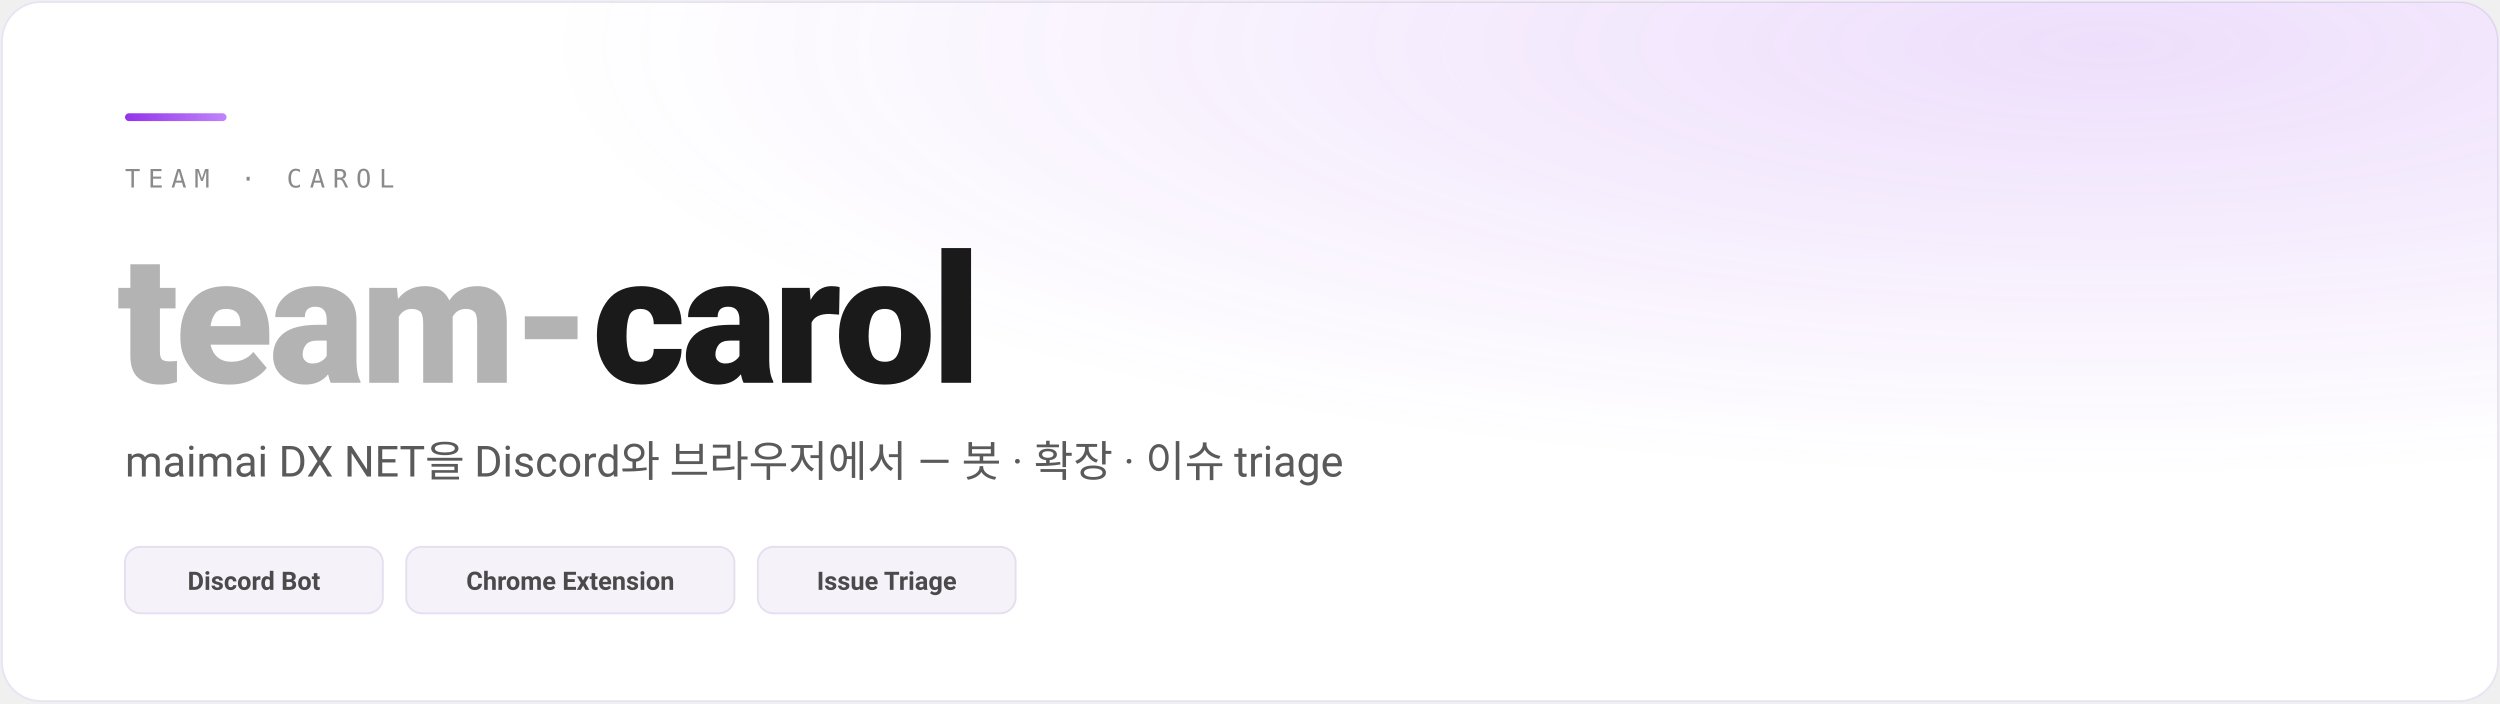
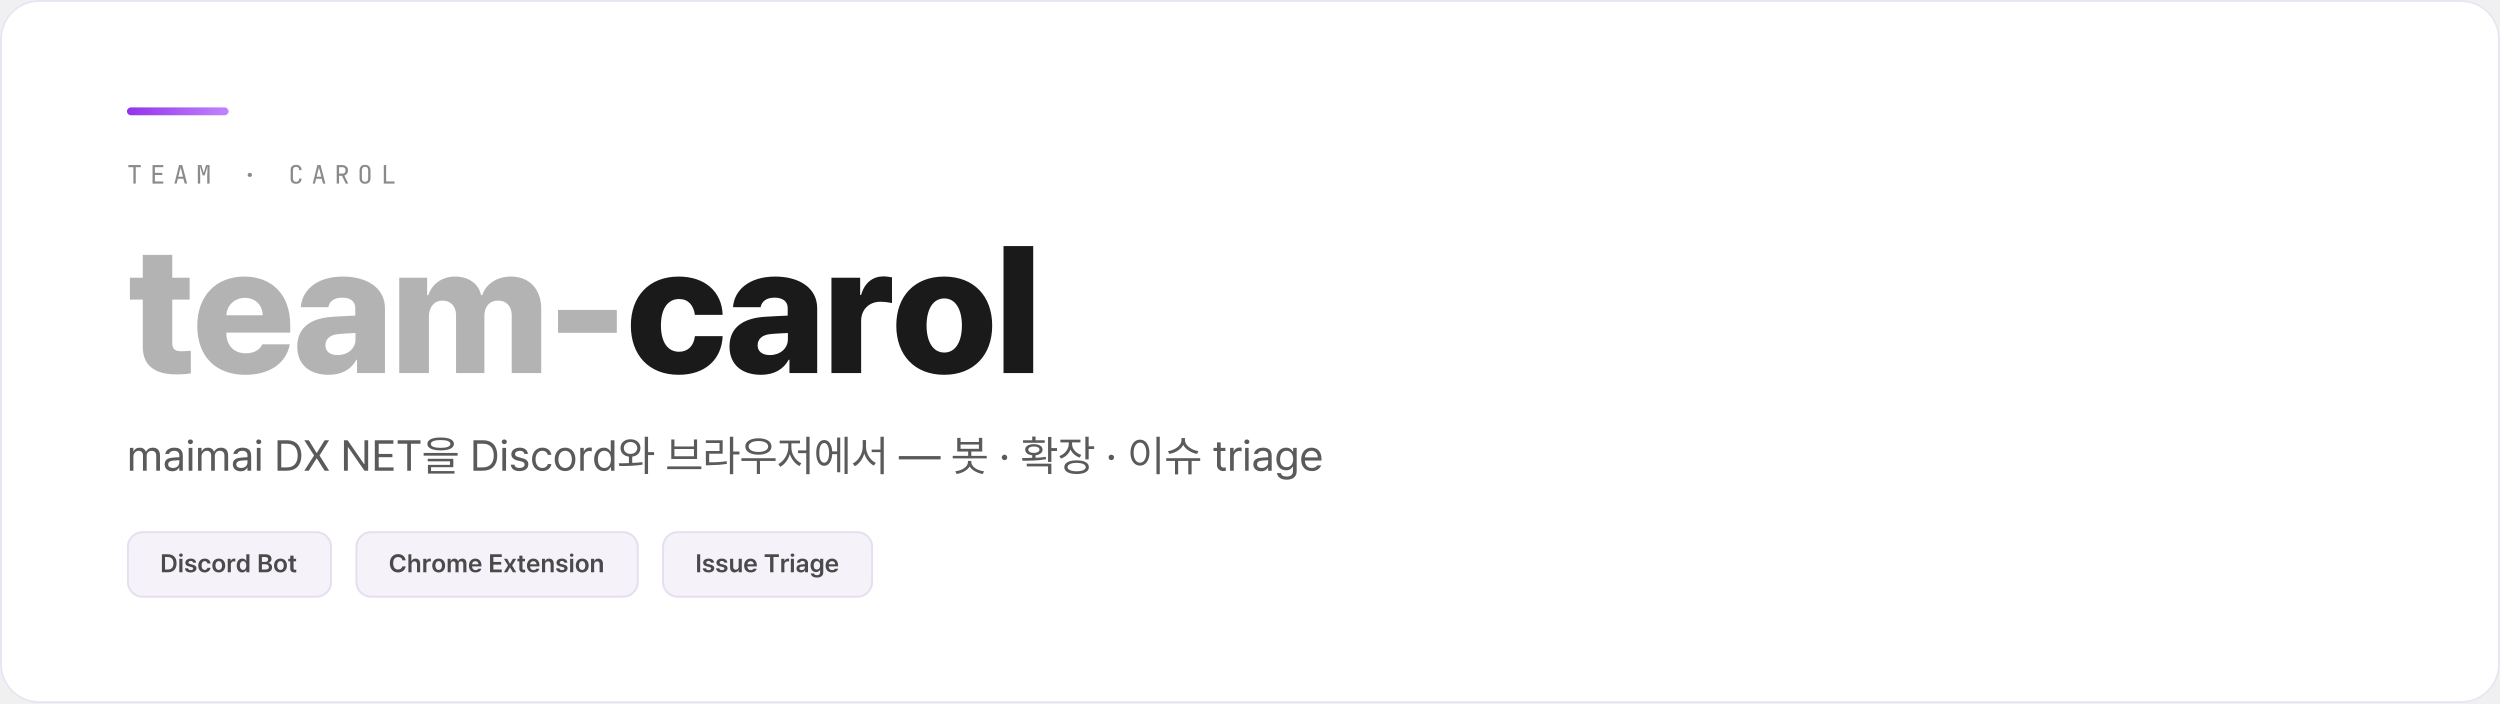
- <svg xmlns="http://www.w3.org/2000/svg" width="1280" height="360" viewBox="0 0 1280 360" fill="none" font-family="-apple-system,BlinkMacSystemFont,'Segoe UI',Roboto,Helvetica,Arial,sans-serif">
+ <svg xmlns="http://www.w3.org/2000/svg" width="1280" height="360" viewBox="0 0 1280 360">
  <defs>
-     <radialGradient id="glow" cx="84%" cy="6%" r="62%">
-       <stop offset="0" stop-color="#9333ea" stop-opacity="0.16" />
-       <stop offset="1" stop-color="#9333ea" stop-opacity="0" />
-     </radialGradient>
-     <linearGradient id="accent" x1="0" y1="0" x2="1" y2="0">
-       <stop offset="0" stop-color="#9333ea" />
-       <stop offset="1" stop-color="#c084fc" />
-     </linearGradient>
+     <clipPath id="satori_bc-id">
+       <path x="0" y="0" width="1280" height="360" d="M20,0 h1240 a20,20 0 0 1 20,20 v320 a20,20 0 0 1 -20,20 h-1240 a20,20 0 0 1 -20,-20 v-320 a20,20 0 0 1 20,-20" />
+     </clipPath>
  </defs>
-   <rect x="1" y="1" width="1278" height="358" rx="20" fill="#ffffff" stroke="#e9e4f2" />
-   <rect x="1" y="1" width="1278" height="358" rx="20" fill="url(#glow)" />
-   <rect x="64" y="58" width="52" height="4" rx="2" fill="url(#accent)" />
-   <text x="64" y="96" font-family="'JetBrains Mono',ui-monospace,'SF Mono',Menlo,Consolas,monospace" font-size="13" letter-spacing="4" fill="#8a8a8a">TEAM · CAROL</text>
-   <text x="60" y="196" font-size="92" font-weight="800" letter-spacing="-2" fill="#1a1a1a">
-     <tspan fill="#b3b3b3">team-</tspan>carol</text>
-   <text x="64" y="244" font-size="22" fill="#5a5a5a">maimai DX NET을 Discord와 브라우저에서 — 봇 · 확장 · 이슈 triage</text>
-   <g font-size="13" font-weight="600">
-     <rect x="64" y="280" width="132" height="34" rx="8" fill="#f5f2fa" stroke="#e5dff0" />
-     <text x="130" y="302" text-anchor="middle" fill="#4a4a4a">Discord Bot</text>
-     <rect x="208" y="280" width="168" height="34" rx="8" fill="#f5f2fa" stroke="#e5dff0" />
-     <text x="292" y="302" text-anchor="middle" fill="#4a4a4a">Chrome Extension</text>
-     <rect x="388" y="280" width="132" height="34" rx="8" fill="#f5f2fa" stroke="#e5dff0" />
-     <text x="454" y="302" text-anchor="middle" fill="#4a4a4a">Issue Triage</text>
+   <clipPath id="satori_cp-id">
+     <path x="0" y="0" width="1280" height="360" d="M20,0 h1240 a20,20 0 0 1 20,20 v320 a20,20 0 0 1 -20,20 h-1240 a20,20 0 0 1 -20,-20 v-320 a20,20 0 0 1 20,-20" />
+   </clipPath>
+   <mask id="satori_om-id">
+     <rect x="1" y="1" width="1278" height="358" fill="#fff" />
+     <path width="1280" height="360" fill="none" stroke="#000" stroke-width="2" d="M5.858,5.858 A20,20 0 0 1 20,0 h1240 a20,20 0 0 1 20,20 v320 a20,20 0 0 1 -20,20 h-1240 a20,20 0 0 1 -20,-20 v-320 A20,20 0 0 1 5.858,5.858" />
+   </mask>
+   <path x="0" y="0" width="1280" height="360" fill="#ffffff" d="M20,0 h1240 a20,20 0 0 1 20,20 v320 a20,20 0 0 1 -20,20 h-1240 a20,20 0 0 1 -20,-20 v-320 a20,20 0 0 1 20,-20" />
+   <path width="1280" height="360" clip-path="url(#satori_bc-id)" fill="none" stroke="#e9e4f2" stroke-width="2" d="M5.858,5.858 A20,20 0 0 1 20,0 h1240 a20,20 0 0 1 20,20 v320 a20,20 0 0 1 -20,20 h-1240 a20,20 0 0 1 -20,-20 v-320 A20,20 0 0 1 5.858,5.858" />
+   <defs>
+     <pattern id="satori_pattern_id-0_0" x="0" y="0" width="1" height="1" patternUnits="objectBoundingBox">
+       <radialGradient id="satori_radial_id-0_0" spreadMethod="pad">
+         <stop offset="0" stop-color="rgba(147,51,234,0.14)" />
+         <stop offset="0.7" stop-color="rgba(147,51,234,0)" />
+         <stop offset="1" stop-color="rgba(147,51,234,0)" />
+       </radialGradient>
+       <mask id="satori_mask_id-0_0">
+         <rect x="0" y="0" width="900" height="900" fill="#fff" />
+       </mask>
+       <rect x="0" y="0" width="900" height="900" fill="rgba(147,51,234,0)" />
+       <circle cx="450" cy="450" width="900" height="900" r="636.396" fill="url(#satori_radial_id-0_0)" mask="url(#satori_mask_id-0_0)" />
+     </pattern>
+   </defs>
+   <mask id="satori_om-id-0">
+     <rect x="639" y="-419" width="900" height="900" fill="#fff" mask="url(#satori_om-id)" />
+   </mask>
+   <rect x="639" y="-419" width="900" height="900" fill="url(#satori_pattern_id-0_0)" clip-path="url(#satori_cp-id)" mask="url(#satori_om-id)" />
+   <defs>
+     <pattern id="satori_pattern_id-1_0" x="0" y="0" width="1" height="1" patternUnits="objectBoundingBox">
+       <linearGradient id="satori_biid-1_0" x1="0" y1="0" x2="1" y2="0" spreadMethod="pad">
+         <stop offset="0%" stop-color="#9333ea" />
+         <stop offset="100%" stop-color="#c084fc" />
+       </linearGradient>
+       <rect x="0" y="0" width="52" height="4" fill="url(#satori_biid-1_0)" />
+     </pattern>
+   </defs>
+   <mask id="satori_om-id-1">
+     <rect x="65" y="55" width="52" height="4" fill="#fff" mask="url(#satori_om-id)" />
+   </mask>
+   <path x="65" y="55" width="52" height="4" fill="url(#satori_pattern_id-1_0)" d="M67,55 h48 a2,2 0 0 1 2,2 v0 a2,2 0 0 1 -2,2 h-48 a2,2 0 0 1 -2,-2 v0 a2,2 0 0 1 2,-2" clip-path="url(#satori_cp-id)" mask="url(#satori_om-id)" />
+   <mask id="satori_om-id-2">
+     <rect x="65" y="81" width="1150" height="17" fill="#fff" mask="url(#satori_om-id)" />
+   </mask>
+   <g mask="url(#satori_om-id)" clip-path="url(#satori_cp-id)">
+     <path fill="#8a8a8a" d="M69.5 94L68.3 94L68.3 85.6L65.7 85.6L65.7 84.5L72.1 84.5L72.1 85.6L69.5 85.6L69.5 94ZM83.6 94L78.1 94L78.1 84.5L83.6 84.5L83.6 85.6L79.3 85.6L79.3 88.5L83.1 88.5L83.1 89.6L79.3 89.6L79.3 92.9L83.6 92.9L83.6 94ZM90.4 94L89.3 94L91.7 84.5L93.3 84.5L95.8 94L94.6 94L93.9 91.5L91.1 91.5L90.4 94ZM92.0 87.6L91.3 90.5L93.7 90.5L93.0 87.6Q92.8 86.7 92.6 86.2Q92.5 85.6 92.5 85.4L92.5 85.4Q92.5 85.6 92.4 86.2Q92.2 86.7 92.0 87.6L92.0 87.6ZM102.5 94L101.3 94L101.3 84.5L103.1 84.5L104.3 88.6L105.5 84.5L107.3 84.5L107.3 94L106.1 94L106.1 89.5Q106.1 88.9 106.2 88.1Q106.2 87.2 106.2 86.4Q106.2 85.5 106.3 84.9L106.3 84.9L104.8 89.8L103.8 89.8L102.3 85.0Q102.4 85.9 102.4 87.1Q102.5 88.2 102.5 89.5L102.5 89.5L102.5 94Z M127.9 90.6L127.9 90.6Q127.4 90.6 127.1 90.3Q126.8 90.0 126.8 89.6L126.8 89.6Q126.8 89.1 127.1 88.8Q127.4 88.5 127.9 88.5L127.9 88.5Q128.4 88.5 128.7 88.8Q129.0 89.1 129.0 89.6L129.0 89.6Q129.0 90.0 128.7 90.3Q128.4 90.6 127.9 90.6Z M151.6 94.1L151.6 94.1Q150.3 94.1 149.5 93.4Q148.8 92.7 148.8 91.4L148.8 91.4L148.8 87.1Q148.8 85.8 149.5 85.1Q150.3 84.4 151.6 84.4L151.6 84.4Q152.9 84.4 153.6 85.1Q154.4 85.8 154.4 87.1L154.4 87.1L153.2 87.1Q153.2 86.3 152.8 85.9Q152.4 85.4 151.6 85.4L151.6 85.4Q150.8 85.4 150.4 85.9Q150.0 86.3 150.0 87.1L150.0 87.1L150.0 91.4Q150.0 92.2 150.4 92.6Q150.8 93.1 151.6 93.1L151.6 93.1Q152.4 93.1 152.8 92.6Q153.2 92.2 153.2 91.4L153.2 91.4L154.4 91.4Q154.4 92.7 153.6 93.4Q152.9 94.1 151.6 94.1ZM161.2 94L160.1 94L162.5 84.5L164.1 84.5L166.6 94L165.4 94L164.7 91.5L161.9 91.5L161.2 94ZM162.8 87.6L162.1 90.5L164.5 90.5L163.8 87.6Q163.6 86.7 163.4 86.2Q163.3 85.6 163.3 85.4L163.3 85.4Q163.3 85.6 163.2 86.2Q163.0 86.7 162.8 87.6L162.8 87.6ZM173.6 94L172.4 94L172.4 84.5L175.3 84.5Q176.2 84.5 176.8 84.9Q177.5 85.2 177.8 85.8Q178.2 86.4 178.2 87.2L178.2 87.2Q178.2 88.2 177.7 88.9Q177.2 89.6 176.3 89.9L176.3 89.9L178.3 94L177.0 94L175.1 90.0L173.6 90.0L173.6 94ZM173.6 85.6L173.6 88.9L175.3 88.9Q176.1 88.9 176.5 88.5Q176.9 88.0 176.9 87.2L176.9 87.2Q176.9 86.5 176.5 86.0Q176.1 85.6 175.3 85.6L175.3 85.6L173.6 85.6ZM186.9 94.1L186.9 94.1Q185.6 94.1 184.9 93.4Q184.1 92.6 184.1 91.3L184.1 91.3L184.1 87.2Q184.1 85.9 184.9 85.1Q185.6 84.4 186.9 84.4L186.9 84.4Q188.2 84.4 188.9 85.1Q189.7 85.9 189.7 87.2L189.7 87.2L189.7 91.3Q189.7 92.6 188.9 93.4Q188.2 94.1 186.9 94.1ZM186.9 93.1L186.9 93.1Q187.7 93.1 188.1 92.6Q188.5 92.2 188.5 91.4L188.5 91.4L188.5 87.1Q188.5 86.3 188.1 85.9Q187.7 85.4 186.9 85.4L186.9 85.4Q186.1 85.4 185.7 85.9Q185.3 86.3 185.3 87.1L185.3 87.1L185.3 91.4Q185.3 92.2 185.7 92.6Q186.1 93.1 186.9 93.1ZM202.0 94L196.5 94L196.5 84.5L197.7 84.5L197.7 92.9L202.0 92.9L202.0 94Z " />
+   </g>
+   <mask id="satori_om-id-3">
+     <rect x="65" y="112" width="1150" height="92" fill="#fff" mask="url(#satori_om-id)" />
+   </mask>
+   <mask id="satori_om-id-3-0">
+     <rect x="65" y="112" width="255" height="92" fill="#fff" mask="url(#satori_om-id)" />
+   </mask>
+   <g mask="url(#satori_om-id)" clip-path="url(#satori_cp-id)">
+     <path fill="#b3b3b3" d="M97.1 142.2L88.2 142.2L88.2 130.5L73.1 130.5L73.1 142.2L66.5 142.2L66.5 153.4L73.1 153.4L73.1 177.4C73.0 187.3 79.5 191.7 90.2 191.7C93.8 191.7 96.3 191.4 97.7 191.2L97.7 179.6C96.0 179.7 93.6 179.9 92.3 179.8C89.7 179.7 88.2 178.8 88.2 175.7L88.2 153.4L97.1 153.4ZM125.6 191.9C138.3 191.9 146.6 185.8 148.4 176.3L134.3 176.3C133.1 179.1 130.0 180.9 125.9 180.9C119.8 180.9 115.9 176.9 115.9 170.6L115.9 170.3L148.6 170.3L148.6 166.5C148.6 150.3 138.7 141.6 125.1 141.6C110.4 141.6 101.0 151.7 101.0 166.8C101.0 182.4 110.3 191.9 125.6 191.9ZM115.9 161.4C116.1 156.4 120.1 152.5 125.4 152.5C130.7 152.5 134.4 156.2 134.5 161.4ZM152.2 177.4C152.2 187.1 158.9 191.9 168.3 191.9C175.1 191.9 179.8 189.1 182.5 184.2L182.8 184.2L182.8 191L197.1 191L197.1 157.8C197.1 147.3 187.7 141.6 175.6 141.6C162.0 141.6 154.6 148.7 154.0 157.3L168.1 157.3C168.7 154.1 171.2 152.4 175.3 152.4C179.4 152.4 181.9 154.3 181.9 157.7L181.9 161.6C179.9 161.7 173.8 161.9 170.3 162.2C160.5 162.8 152.2 166.7 152.2 177.4ZM166.6 176.8C166.6 173.6 169.0 171.5 172.8 171.1C175.0 170.8 180.2 170.6 182.0 170.5L182.0 173.7C182.1 178.5 178.0 181.8 172.9 181.8C169.2 181.8 166.6 180.1 166.6 176.8ZM204.4 191L219.6 191L219.6 162.1C219.6 157.1 222.4 153.9 226.6 153.9C230.7 153.9 233.5 156.8 233.5 161.4L233.5 191L248.0 191L248.0 161.7C248.0 157.0 250.6 153.9 255.0 153.9C259.1 153.9 262.0 156.6 262.0 161.5L262.0 191L277.1 191L277.1 158.1C277.1 147.8 270.8 141.6 261.6 141.6C254.4 141.6 248.8 145.4 246.9 151.1L246.3 151.1C245.1 145.3 239.9 141.6 233.1 141.6C226.4 141.6 221.3 145.2 219.3 151.1L218.7 151.1L218.7 142.2L204.4 142.2ZM315.8 158.7L285.7 158.7L285.7 170.4L315.8 170.4Z " />
+   </g>
+   <mask id="satori_om-id-3-1">
+     <rect x="320" y="112" width="212" height="92" fill="#fff" mask="url(#satori_om-id)" />
+   </mask>
+   <g mask="url(#satori_om-id)" clip-path="url(#satori_cp-id)">
+     <path fill="#1a1a1a" d="M347.5 191.9C361.1 191.9 369.5 184.0 370.0 172.1L355.8 172.1C355.2 177.3 352.0 180.1 347.7 180.1C342.0 180.1 338.4 175.4 338.4 166.6C338.4 157.8 342.1 153.1 347.7 153.1C352.3 153.1 355.1 156.2 355.8 161.2L370.0 161.2C369.6 149.3 360.9 141.6 347.5 141.6C332.2 141.6 323.0 151.8 323.0 166.7C323.0 181.7 332.1 191.9 347.5 191.9ZM373.5 177.4C373.5 187.1 380.3 191.9 389.6 191.9C396.4 191.9 401.1 189.1 403.8 184.2L404.2 184.2L404.2 191L418.4 191L418.4 157.8C418.4 147.3 409.0 141.6 397.0 141.6C383.3 141.6 375.9 148.7 375.3 157.3L389.4 157.3C390.1 154.1 392.6 152.4 396.6 152.4C400.7 152.4 403.3 154.3 403.3 157.7L403.3 161.6C401.2 161.7 395.1 161.9 391.6 162.2C381.9 162.8 373.5 166.7 373.5 177.4ZM387.9 176.8C387.9 173.6 390.3 171.5 394.1 171.1C396.3 170.8 401.5 170.6 403.4 170.5L403.4 173.7C403.4 178.5 399.3 181.8 394.2 181.8C390.5 181.8 387.9 180.1 387.9 176.8ZM425.7 191L440.9 191L440.9 164.3C440.9 158.5 445.0 154.5 450.7 154.5C452.6 154.5 455.3 154.8 456.7 155.2L456.7 142.0C455.4 141.8 453.8 141.5 452.4 141.5C447.0 141.5 442.7 144.6 440.9 151.0L440.4 151.0L440.4 142.2L425.7 142.2ZM483.4 191.9C498.7 191.9 508.0 181.7 508.0 166.7C508.0 151.7 498.7 141.6 483.4 141.6C468.2 141.6 458.9 151.7 458.9 166.7C458.9 181.7 468.2 191.9 483.4 191.9ZM483.5 180.5C477.6 180.5 474.4 174.8 474.4 166.7C474.4 158.5 477.6 152.8 483.5 152.8C489.3 152.8 492.5 158.5 492.5 166.7C492.5 174.8 489.3 180.5 483.5 180.5ZM529.0 126.0L513.8 126.0L513.8 191L529.0 191Z " />
+   </g>
+   <mask id="satori_om-id-4">
+     <rect x="65" y="220" width="1150" height="26" fill="#fff" mask="url(#satori_om-id)" />
+   </mask>
+   <g mask="url(#satori_om-id)" clip-path="url(#satori_cp-id)">
+     <path fill="#5a5a5a" d="M66.5 241L68.3 241L68.3 233.7C68.3 232.0 69.6 230.8 71.0 230.8C72.3 230.8 73.2 231.7 73.2 233.0L73.2 241L75.1 241L75.1 233.4C75.1 231.9 76.0 230.8 77.7 230.8C78.9 230.8 80.0 231.5 80.0 233.2L80.0 241L81.9 241L81.9 233.2C81.9 230.5 80.4 229.2 78.3 229.2C76.6 229.2 75.4 230.0 74.8 231.2L74.7 231.2C74.1 229.9 73.1 229.2 71.6 229.2C70.0 229.2 68.9 229.9 68.4 231.2L68.3 231.2L68.3 229.3L66.5 229.3ZM84.3 237.7C84.3 240.0 86.0 241.3 88.2 241.3C90.3 241.3 91.3 240.2 91.7 239.4L91.8 239.4L91.8 241L93.6 241L93.6 233.3C93.6 229.6 90.8 229.2 89.3 229.2C86.7 229.2 84.9 230.5 84.6 232.4L86.5 232.4C86.8 231.5 87.7 230.8 89.2 230.8C90.9 230.8 91.8 231.7 91.8 233.1L91.8 234.1C91.3 234.1 89.4 234.2 88.7 234.3C86.6 234.4 84.3 235.0 84.3 237.7ZM86.1 237.8C86.1 236.5 87.2 235.9 88.9 235.8L91.8 235.6L91.8 236.8C91.8 238.2 90.7 239.6 88.6 239.6C87.2 239.6 86.1 239.0 86.1 237.8ZM96.6 241L98.5 241L98.5 229.3L96.6 229.3ZM97.5 227.4C98.2 227.4 98.8 226.9 98.8 226.2C98.8 225.5 98.2 225.0 97.5 225.0C96.8 225.0 96.2 225.5 96.2 226.2C96.2 226.9 96.8 227.4 97.5 227.4ZM101.4 241L103.2 241L103.2 233.7C103.2 232.0 104.5 230.8 105.9 230.8C107.2 230.8 108.1 231.7 108.1 233.0L108.1 241L110.0 241L110.0 233.4C110.0 231.9 110.9 230.8 112.6 230.8C113.8 230.8 114.9 231.5 114.9 233.2L114.9 241L116.8 241L116.8 233.2C116.8 230.5 115.3 229.2 113.2 229.2C111.5 229.2 110.3 230.0 109.7 231.2L109.6 231.2C109.0 229.9 108.0 229.2 106.5 229.2C104.9 229.2 103.8 229.9 103.3 231.2L103.2 231.2L103.2 229.3L101.4 229.3ZM119.2 237.7C119.2 240.0 120.9 241.3 123.2 241.3C125.2 241.3 126.3 240.2 126.6 239.4L126.7 239.4L126.7 241L128.6 241L128.6 233.3C128.6 229.6 125.7 229.2 124.2 229.2C121.6 229.2 119.8 230.5 119.5 232.4L121.5 232.4C121.7 231.5 122.6 230.8 124.1 230.8C125.8 230.8 126.7 231.7 126.7 233.1L126.7 234.1C126.2 234.1 124.3 234.2 123.6 234.3C121.5 234.4 119.2 235.0 119.2 237.7ZM121.0 237.8C121.0 236.5 122.1 235.9 123.8 235.8L126.7 235.6L126.7 236.8C126.7 238.2 125.6 239.6 123.5 239.6C122.1 239.6 121.0 239.0 121.0 237.8ZM131.5 241L133.4 241L133.4 229.3L131.5 229.3ZM132.4 227.4C133.1 227.4 133.8 226.9 133.8 226.2C133.8 225.5 133.1 225.0 132.4 225.0C131.7 225.0 131.2 225.5 131.2 226.2C131.2 226.9 131.7 227.4 132.4 227.4Z M146.9 241C151.6 241 154.3 238.1 154.3 233.2C154.3 228.4 151.6 225.4 147.1 225.4L142.1 225.4L142.1 241ZM144.0 239.3L144.0 227.2L147.0 227.2C150.6 227.2 152.4 229.4 152.4 233.2C152.4 237.0 150.6 239.3 146.8 239.3ZM158.1 225.4L155.8 225.4L160.8 233.2L155.8 241L158.1 241L162.1 234.7L162.2 234.7L166.2 241L168.5 241L163.6 233.2L168.5 225.4L166.2 225.4L162.2 231.9L162.1 231.9Z M188.5 225.4L186.6 225.4L186.6 237.6L186.4 237.6L178.0 225.4L176.1 225.4L176.1 241L178.1 241L178.1 228.9L178.2 228.9L186.6 241L188.5 241ZM191.9 241L201.5 241L201.5 239.3L193.9 239.3L193.9 234.1L200.9 234.1L200.9 232.4L193.9 232.4L193.9 227.2L201.4 227.2L201.4 225.4L191.9 225.4ZM203.6 227.2L208.5 227.2L208.5 241L210.4 241L210.4 227.2L215.3 227.2L215.3 225.4L203.6 225.4ZM225.6 224.0C221.4 224.0 218.8 225.1 218.8 227.3C218.8 229.4 221.4 230.6 225.6 230.6C229.9 230.6 232.4 229.4 232.4 227.3C232.4 225.1 229.9 224.0 225.6 224.0ZM225.6 225.3C228.8 225.3 230.6 226.0 230.6 227.3C230.6 228.6 228.8 229.3 225.6 229.3C222.4 229.3 220.6 228.6 220.6 227.3C220.6 226.0 222.4 225.3 225.6 225.3ZM234.3 231.9L216.9 231.9L216.9 233.3L234.3 233.3ZM232.1 234.9L219.0 234.9L219.0 236.2L230.4 236.2L230.4 238.0L219.1 238.0L219.1 242.5L232.7 242.5L232.7 241.2L220.7 241.2L220.7 239.2L232.1 239.2Z M247.2 241C252.0 241 254.6 238.1 254.6 233.2C254.6 228.4 252.0 225.4 247.4 225.4L242.4 225.4L242.4 241ZM244.3 239.3L244.3 227.2L247.3 227.2C250.9 227.2 252.8 229.4 252.8 233.2C252.8 237.0 250.9 239.3 247.1 239.3ZM257.2 241L259.1 241L259.1 229.3L257.2 229.3ZM258.2 227.4C258.9 227.4 259.5 226.9 259.5 226.2C259.5 225.5 258.9 225.0 258.2 225.0C257.5 225.0 256.9 225.5 256.9 226.2C256.9 226.9 257.5 227.4 258.2 227.4ZM268.5 232.4L270.3 232.4C270.1 230.5 268.6 229.2 266.2 229.2C263.6 229.2 261.8 230.6 261.8 232.6C261.8 234.2 262.9 235.3 265.0 235.8L266.7 236.2C268.0 236.5 268.6 237.0 268.6 237.8C268.6 238.9 267.6 239.6 265.9 239.6C264.5 239.6 263.6 239.1 263.4 237.9L261.5 237.9C261.8 240.1 263.3 241.2 266.0 241.2C268.9 241.2 270.5 239.8 270.5 237.7C270.5 236.1 269.5 235.1 267.4 234.6L265.7 234.1C264.3 233.8 263.7 233.3 263.7 232.5C263.7 231.5 264.7 230.8 266.2 230.8C267.5 230.8 268.3 231.4 268.5 232.4ZM277.7 241.2C280.3 241.2 282.0 239.6 282.3 237.6L280.5 237.6C280.1 238.9 279.1 239.6 277.7 239.6C275.6 239.6 274.2 237.9 274.2 235.2C274.2 232.5 275.6 230.8 277.7 230.8C279.3 230.8 280.2 231.8 280.5 232.9L282.3 232.9C282.0 230.6 280.2 229.2 277.7 229.2C274.5 229.2 272.4 231.7 272.4 235.2C272.4 238.7 274.4 241.2 277.7 241.2ZM289.4 241.2C292.5 241.2 294.6 238.9 294.6 235.2C294.6 231.6 292.5 229.2 289.4 229.2C286.2 229.2 284.0 231.6 284.0 235.2C284.0 238.9 286.2 241.2 289.4 241.2ZM289.4 239.6C287.0 239.6 285.9 237.5 285.9 235.2C285.9 232.9 287.0 230.8 289.4 230.8C291.7 230.8 292.8 232.9 292.8 235.2C292.8 237.5 291.7 239.6 289.4 239.6ZM297.1 241L298.9 241L298.9 233.7C298.9 232.1 300.2 230.9 301.8 230.9C302.3 230.9 302.8 231.0 303.0 231.1L303.0 229.2C302.7 229.2 302.3 229.1 302.0 229.1C300.6 229.1 299.4 229.9 299.0 231.1L298.9 231.1L298.9 229.3L297.1 229.3ZM309.2 241.2C311.4 241.2 312.2 239.9 312.6 239.2L312.8 239.2L312.8 241L314.6 241L314.6 225.4L312.7 225.4L312.7 231.2L312.6 231.2C312.2 230.6 311.4 229.2 309.2 229.2C306.3 229.2 304.2 231.5 304.2 235.2C304.2 238.9 306.3 241.2 309.2 241.2ZM309.4 239.6C307.2 239.6 306.1 237.6 306.1 235.2C306.1 232.7 307.2 230.8 309.4 230.8C311.6 230.8 312.8 232.6 312.8 235.2C312.8 237.8 311.6 239.6 309.4 239.6ZM322.8 224.9C319.8 224.9 317.7 226.7 317.7 229.4C317.7 231.8 319.4 233.5 322.0 233.8L322.0 237.1C320.1 237.2 318.4 237.2 316.8 237.2L317.1 238.6C320.4 238.6 325.0 238.6 329.0 237.9L328.9 236.6C327.2 236.8 325.5 237.0 323.7 237.0L323.7 233.8C326.2 233.5 327.9 231.8 327.9 229.4C327.9 226.7 325.8 224.9 322.8 224.9ZM322.8 226.3C324.8 226.3 326.2 227.6 326.3 229.4C326.2 231.2 324.8 232.4 322.8 232.4C320.8 232.4 319.4 231.2 319.4 229.4C319.4 227.6 320.8 226.3 322.8 226.3ZM331.8 223.6L330.1 223.6L330.1 242.7L331.8 242.7L331.8 233.0L334.9 233.0L334.9 231.5L331.8 231.5Z M359.1 238.8L341.6 238.8L341.6 240.2L359.1 240.2ZM345.3 225.0L343.7 225.0L343.7 235.0L356.9 235.0L356.9 225.0L355.3 225.0L355.3 228.6L345.3 228.6ZM345.3 233.6L345.3 229.9L355.3 229.9L355.3 233.6ZM375.4 223.6L373.7 223.6L373.7 242.8L375.4 242.8L375.4 232.7L378.6 232.7L378.6 231.2L375.4 231.2ZM370.0 225.4L361.4 225.4L361.4 226.8L368.4 226.8L368.4 230.9L361.4 230.9L361.4 238.2L362.9 238.2C366.6 238.1 369.2 238.0 372.2 237.5L372.0 236.1C369.1 236.6 366.6 236.7 363.1 236.7L363.1 232.3L370.0 232.3ZM397.1 234.6L379.6 234.6L379.6 236.0L387.5 236.0L387.5 242.7L389.1 242.7L389.1 236.0L397.1 236.0ZM388.3 224.4C384.3 224.4 381.6 226.0 381.6 228.6C381.6 231.2 384.3 232.8 388.3 232.8C392.3 232.8 395.0 231.2 395.0 228.6C395.0 226.0 392.3 224.4 388.3 224.4ZM388.3 225.8C391.3 225.8 393.3 226.9 393.3 228.6C393.3 230.3 391.3 231.4 388.3 231.4C385.3 231.4 383.3 230.3 383.3 228.6C383.3 226.9 385.3 225.8 388.3 225.8ZM414.5 223.6L412.8 223.6L412.8 230.6L408.6 230.6L408.6 232.0L412.8 232.0L412.8 242.8L414.5 242.8ZM405.2 229.3L405.2 227.0L409.6 227.0L409.6 225.6L399.2 225.6L399.2 227.0L403.6 227.0L403.6 229.3C403.5 232.7 401.2 236.3 398.5 237.6L399.5 239.0C401.7 237.8 403.6 235.4 404.4 232.5C405.3 235.2 407.1 237.5 409.3 238.6L410.3 237.2C407.5 236.0 405.2 232.5 405.2 229.3ZM434.0 223.6L432.4 223.6L432.4 242.7L434.0 242.7ZM430.2 224.0L428.6 224.0L428.6 231.1L426.1 231.1C425.9 227.5 424.3 225.3 422.0 225.3C419.5 225.3 417.9 227.8 417.9 231.9C417.9 236.0 419.5 238.5 422.0 238.5C424.3 238.5 425.9 236.2 426.1 232.5L428.6 232.5L428.6 241.8L430.2 241.8ZM422.0 226.8C423.5 226.8 424.5 228.8 424.5 231.9C424.5 235.0 423.5 236.9 422.0 236.9C420.4 236.9 419.4 235.0 419.5 231.9C419.4 228.8 420.4 226.8 422.0 226.8ZM443.4 228.8L443.4 225.3L441.7 225.3L441.7 228.8C441.7 232.3 439.4 236.0 436.6 237.3L437.7 238.7C439.9 237.5 441.7 235.1 442.5 232.2C443.4 235.0 445.2 237.2 447.4 238.4L448.4 237.0C445.6 235.7 443.4 232.2 443.4 228.8ZM452.5 223.6L450.8 223.6L450.8 230.2L446.3 230.2L446.3 231.5L450.8 231.5L450.8 242.8L452.5 242.8Z M481.6 233.5L460.2 233.5L460.2 235.2L481.6 235.2Z M491.8 224.2L490.1 224.2L490.1 231.2L495.7 231.2L495.7 233.4L487.8 233.4L487.8 234.7L505.2 234.7L505.2 233.4L497.3 233.4L497.3 231.2L502.9 231.2L502.9 224.2L501.2 224.2L501.2 226.3L491.8 226.3ZM491.8 229.8L491.8 227.6L501.2 227.6L501.2 229.8ZM497.3 236.5L497.3 236.0L495.6 236.0L495.6 236.5C495.6 239.0 492.6 240.9 489.1 241.3L489.8 242.7C492.7 242.2 495.3 240.8 496.5 238.8C497.6 240.8 500.3 242.2 503.2 242.7L503.8 241.3C500.4 240.9 497.3 239.0 497.3 236.5Z M514.3 235.6C515.1 235.6 515.7 235.0 515.7 234.2C515.7 233.4 515.1 232.8 514.3 232.8C513.6 232.8 512.9 233.4 512.9 234.2C512.9 235.0 513.6 235.6 514.3 235.6Z M538.3 223.7L536.6 223.7L536.6 236.5L538.3 236.5L538.3 230.9L541.2 230.9L541.2 229.4L538.3 229.4ZM523.3 234.5L523.5 235.9C526.9 235.9 531.4 235.9 535.6 235.1L535.4 233.9C533.8 234.2 532.0 234.3 530.2 234.4L530.2 233.1C532.4 232.8 533.8 231.8 533.8 230.2C533.8 228.5 532.0 227.4 529.3 227.4C526.6 227.4 524.9 228.5 524.9 230.2C524.9 231.8 526.3 232.9 528.5 233.1L528.5 234.4C526.6 234.5 524.9 234.5 523.3 234.5ZM538.3 237.4L525.7 237.4L525.7 238.8L536.6 238.8L536.6 242.7L538.3 242.7ZM534.9 225.4L530.2 225.4L530.2 223.5L528.5 223.5L528.5 225.4L523.8 225.4L523.8 226.7L534.9 226.7ZM529.3 228.6C531.1 228.6 532.2 229.2 532.2 230.2C532.2 231.2 531.1 231.9 529.3 231.9C527.6 231.9 526.5 231.2 526.5 230.2C526.5 229.2 527.6 228.6 529.3 228.6ZM548.9 227.3L548.9 226.5L553.2 226.5L553.2 225.1L542.9 225.1L542.9 226.5L547.2 226.5L547.2 227.3C547.2 230.0 545.2 232.5 542.4 233.5L543.2 234.8C545.5 234.0 547.3 232.3 548.1 230.1C548.9 232.0 550.6 233.5 552.8 234.3L553.6 232.9C550.8 232.0 548.9 229.8 548.9 227.3ZM557.4 223.6L555.7 223.6L555.7 235.2L557.4 235.2L557.4 229.9L560.2 229.9L560.2 228.5L557.4 228.5ZM551.2 235.7C547.3 235.7 544.9 237.0 544.9 239.2C544.9 241.4 547.3 242.7 551.2 242.7C555.2 242.7 557.5 241.4 557.5 239.2C557.5 237.0 555.2 235.7 551.2 235.7ZM551.2 237.0C554.1 237.0 555.9 237.8 555.9 239.2C555.9 240.5 554.1 241.3 551.2 241.3C548.4 241.3 546.6 240.5 546.6 239.2C546.6 237.8 548.4 237.0 551.2 237.0Z M569.0 235.6C569.7 235.6 570.4 235.0 570.4 234.2C570.4 233.4 569.7 232.8 569.0 232.8C568.2 232.8 567.6 233.4 567.6 234.2C567.6 235.0 568.2 235.6 569.0 235.6Z M593.8 223.6L592.1 223.6L592.1 242.8L593.8 242.8ZM583.7 225.1C580.8 225.1 578.8 227.7 578.8 231.8C578.8 235.8 580.8 238.4 583.7 238.4C586.5 238.4 588.5 235.8 588.5 231.8C588.5 227.7 586.5 225.1 583.7 225.1ZM583.7 226.6C585.6 226.6 586.9 228.7 586.9 231.8C586.9 234.9 585.6 236.9 583.7 236.9C581.7 236.9 580.4 234.9 580.4 231.8C580.4 228.7 581.7 226.6 583.7 226.6ZM614.5 234.6L597.1 234.6L597.1 236.0L601.6 236.0L601.6 242.9L603.2 242.9L603.2 236.0L608.4 236.0L608.4 242.9L610.1 242.9L610.1 236.0L614.5 236.0ZM606.7 225.4L606.7 224.3L604.9 224.3L604.9 225.4C604.9 228.2 601.4 230.5 598.0 231.0L598.7 232.4C601.7 231.9 604.6 230.2 605.8 227.8C607.1 230.2 610.0 231.9 612.9 232.4L613.6 231.0C610.2 230.5 606.7 228.1 606.7 225.4Z M627.4 229.3L625.0 229.3L625.0 226.5L623.1 226.5L623.1 229.3L621.3 229.3L621.3 230.9L623.1 230.9L623.1 238.1C623.1 240.2 624.8 241.2 626.3 241.2C626.8 241.2 627.3 241.1 627.6 241.1L627.6 239.3C627.3 239.4 626.8 239.4 626.5 239.4C625.7 239.4 625.0 239.2 625.0 237.6L625.0 230.9L627.4 230.9ZM629.8 241L631.7 241L631.7 233.7C631.7 232.1 632.9 230.9 634.6 230.9C635.0 230.9 635.6 231.0 635.7 231.1L635.7 229.2C635.5 229.2 635.0 229.1 634.7 229.1C633.3 229.1 632.1 229.9 631.7 231.1L631.6 231.1L631.6 229.3L629.8 229.3ZM637.5 241L639.3 241L639.3 229.3L637.5 229.3ZM638.4 227.4C639.1 227.4 639.7 226.9 639.7 226.2C639.7 225.5 639.1 225.0 638.4 225.0C637.7 225.0 637.1 225.5 637.1 226.2C637.1 226.9 637.7 227.4 638.4 227.4ZM641.7 237.7C641.7 240.0 643.5 241.3 645.7 241.3C647.7 241.3 648.8 240.2 649.2 239.4L649.3 239.4L649.3 241L651.1 241L651.1 233.3C651.1 229.6 648.2 229.2 646.7 229.2C644.1 229.2 642.3 230.5 642.1 232.4L644.0 232.4C644.3 231.5 645.1 230.8 646.6 230.8C648.4 230.8 649.3 231.7 649.3 233.1L649.3 234.1C648.7 234.1 646.9 234.2 646.1 234.3C644.1 234.4 641.7 235.0 641.7 237.7ZM643.6 237.8C643.6 236.5 644.6 235.9 646.3 235.8L649.3 235.6L649.3 236.8C649.3 238.2 648.1 239.6 646.0 239.6C644.6 239.6 643.6 239.0 643.6 237.8ZM658.8 245.6C661.6 245.6 663.9 244.3 663.9 241.3L663.9 229.3L662.1 229.3L662.1 231.2L661.9 231.2C661.5 230.6 660.7 229.2 658.5 229.2C655.6 229.2 653.5 231.4 653.5 235.0C653.5 238.7 655.6 240.8 658.5 240.8C660.7 240.8 661.5 239.5 661.9 238.9L662.0 238.9L662.0 241.2C662.0 243.1 660.8 244.0 658.8 244.0C657.1 244.0 656.0 243.4 655.8 242.2L653.8 242.2C654.1 244.4 656.0 245.6 658.8 245.6ZM658.7 239.2C656.5 239.2 655.4 237.5 655.4 235.1C655.4 232.7 656.5 230.8 658.7 230.8C660.9 230.8 662.1 232.6 662.1 235.1C662.1 237.6 660.8 239.2 658.7 239.2ZM671.7 241.2C674.1 241.2 675.8 240.0 676.4 238.3L674.4 238.3C674.0 239.0 673.1 239.6 671.7 239.6C669.6 239.6 668.2 238.3 668.1 235.8L676.6 235.8L676.6 235.0C676.6 230.7 674.0 229.2 671.5 229.2C668.3 229.2 666.2 231.7 666.2 235.3C666.2 238.9 668.3 241.2 671.7 241.2ZM668.1 234.2C668.2 232.4 669.5 230.8 671.5 230.8C673.4 230.8 674.7 232.3 674.7 234.2Z " />
+   </g>
+   <mask id="satori_om-id-5">
+     <rect x="65" y="272" width="1150" height="34" fill="#fff" mask="url(#satori_om-id)" />
+   </mask>
+   <defs>
+     <clipPath id="satori_bc-id-5-0" clip-path="url(#satori_cp-id)">
+       <path x="65" y="272" width="105" height="34" d="M73,272 h89 a8,8 0 0 1 8,8 v18 a8,8 0 0 1 -8,8 h-89 a8,8 0 0 1 -8,-8 v-18 a8,8 0 0 1 8,-8" />
+     </clipPath>
+   </defs>
+   <mask id="satori_om-id-5-0">
+     <rect x="66" y="273" width="103" height="32" fill="#fff" mask="url(#satori_om-id)" />
+     <path width="105" height="34" fill="none" stroke="#000" stroke-width="2" d="M67.343,274.343 A8,8 0 0 1 73,272 h89 a8,8 0 0 1 8,8 v18 a8,8 0 0 1 -8,8 h-89 a8,8 0 0 1 -8,-8 v-18 A8,8 0 0 1 67.343,274.343" />
+   </mask>
+   <path x="65" y="272" width="105" height="34" fill="#f5f2fa" d="M73,272 h89 a8,8 0 0 1 8,8 v18 a8,8 0 0 1 -8,8 h-89 a8,8 0 0 1 -8,-8 v-18 a8,8 0 0 1 8,-8" clip-path="url(#satori_cp-id)" mask="url(#satori_om-id)" />
+   <path width="105" height="34" clip-path="url(#satori_bc-id-5-0)" fill="none" stroke="#e5dff0" stroke-width="2" d="M67.343,274.343 A8,8 0 0 1 73,272 h89 a8,8 0 0 1 8,8 v18 a8,8 0 0 1 -8,8 h-89 a8,8 0 0 1 -8,-8 v-18 A8,8 0 0 1 67.343,274.343" />
+   <g mask="url(#satori_om-id)" clip-path="url(#satori_cp-id)">
+     <path fill="#4a4a4a" d="M86.0 293C88.8 293 90.4 291.3 90.4 288.4C90.4 285.5 88.8 283.8 86.0 283.8L82.9 283.8L82.9 293ZM84.5 291.6L84.5 285.2L85.9 285.2C87.8 285.2 88.8 286.3 88.8 288.4C88.8 290.5 87.8 291.6 85.9 291.6ZM91.8 293L93.4 293L93.4 286.1L91.8 286.1ZM92.6 285.1C93.2 285.1 93.6 284.7 93.6 284.2C93.6 283.8 93.2 283.4 92.6 283.4C92.1 283.4 91.7 283.8 91.7 284.2C91.7 284.7 92.1 285.1 92.6 285.1ZM98.9 288.1L100.4 288.1C100.3 286.8 99.3 286.0 97.7 286.0C96.0 286.0 94.9 286.9 94.9 288.1C94.9 289.1 95.5 289.8 96.8 290.0L97.9 290.3C98.6 290.4 98.9 290.7 98.9 291.1C98.9 291.6 98.4 291.9 97.6 291.9C96.9 291.9 96.4 291.6 96.3 291.0L94.7 291.0C94.8 292.4 95.9 293.1 97.6 293.1C99.4 293.1 100.6 292.2 100.6 290.9C100.6 290.0 99.9 289.4 98.6 289.1L97.5 288.8C96.8 288.7 96.5 288.4 96.5 288.0C96.5 287.6 97.0 287.2 97.7 287.2C98.4 287.2 98.8 287.6 98.9 288.1ZM104.8 293.1C106.5 293.1 107.6 292.1 107.8 290.7L106.2 290.7C106.1 291.4 105.5 291.8 104.8 291.8C103.8 291.8 103.2 291.0 103.2 289.5C103.2 288.2 103.8 287.3 104.8 287.3C105.6 287.3 106.1 287.8 106.2 288.5L107.8 288.5C107.7 287.0 106.5 286.0 104.8 286.0C102.8 286.0 101.5 287.5 101.5 289.6C101.5 291.7 102.8 293.1 104.8 293.1ZM112.0 293.1C114.0 293.1 115.3 291.7 115.3 289.6C115.3 287.4 114.0 286.0 112.0 286.0C110.0 286.0 108.7 287.4 108.7 289.6C108.7 291.7 110.0 293.1 112.0 293.1ZM112.0 291.8C110.9 291.8 110.3 290.8 110.3 289.6C110.3 288.3 110.9 287.3 112.0 287.3C113.1 287.3 113.7 288.3 113.7 289.6C113.7 290.8 113.1 291.8 112.0 291.8ZM116.6 293L118.2 293L118.2 288.9C118.2 288.1 118.8 287.4 119.7 287.4C120.0 287.4 120.4 287.5 120.5 287.5L120.5 286.0C120.3 286.0 120.1 286.0 119.9 286.0C119.1 286.0 118.4 286.5 118.2 287.2L118.1 287.2L118.1 286.1L116.6 286.1ZM124.0 293.1C125.2 293.1 125.7 292.4 126.0 291.9L126.1 291.9L126.1 293L127.7 293L127.7 283.8L126.1 283.8L126.1 287.2L126.0 287.2C125.8 286.7 125.3 286.0 124.0 286.0C122.4 286.0 121.2 287.3 121.2 289.6C121.2 291.8 122.4 293.1 124.0 293.1ZM124.5 291.8C123.4 291.8 122.8 290.9 122.8 289.5C122.8 288.3 123.4 287.3 124.5 287.3C125.5 287.3 126.1 288.2 126.1 289.5C126.1 290.9 125.5 291.8 124.5 291.8Z M132.5 293L136.2 293C138.3 293 139.3 291.9 139.3 290.5C139.3 289.1 138.3 288.3 137.4 288.2L137.4 288.2C138.3 287.9 139.0 287.3 139.0 286.2C139.0 284.8 138.0 283.8 136.0 283.8L132.5 283.8ZM135.9 291.6L134.1 291.6L134.1 288.9L136.0 288.9C137.0 288.9 137.7 289.5 137.7 290.4C137.7 291.1 137.1 291.6 135.9 291.6ZM135.8 287.7L134.1 287.7L134.1 285.2L135.8 285.2C136.8 285.2 137.3 285.7 137.3 286.4C137.3 287.2 136.7 287.7 135.8 287.7ZM143.6 293.1C145.6 293.1 146.9 291.7 146.9 289.6C146.9 287.4 145.6 286.0 143.6 286.0C141.6 286.0 140.3 287.4 140.3 289.6C140.3 291.7 141.6 293.1 143.6 293.1ZM143.6 291.8C142.5 291.8 141.9 290.8 141.9 289.6C141.9 288.3 142.5 287.3 143.6 287.3C144.7 287.3 145.3 288.3 145.3 289.6C145.3 290.8 144.7 291.8 143.6 291.8ZM151.6 286.1L150.3 286.1L150.3 284.5L148.6 284.5L148.6 286.1L147.6 286.1L147.6 287.4L148.6 287.4L148.6 291.2C148.6 292.5 149.6 293.1 150.8 293.1C151.2 293.1 151.5 293.1 151.7 293.0L151.7 291.7C151.5 291.7 151.2 291.7 151.0 291.7C150.6 291.7 150.3 291.6 150.3 290.9L150.3 287.4L151.6 287.4Z " />
+   </g>
+   <defs>
+     <clipPath id="satori_bc-id-5-1" clip-path="url(#satori_cp-id)">
+       <path x="182" y="272" width="145" height="34" d="M190,272 h129 a8,8 0 0 1 8,8 v18 a8,8 0 0 1 -8,8 h-129 a8,8 0 0 1 -8,-8 v-18 a8,8 0 0 1 8,-8" />
+     </clipPath>
+   </defs>
+   <mask id="satori_om-id-5-1">
+     <rect x="183" y="273" width="143" height="32" fill="#fff" mask="url(#satori_om-id)" />
+     <path width="145" height="34" fill="none" stroke="#000" stroke-width="2" d="M184.343,274.343 A8,8 0 0 1 190,272 h129 a8,8 0 0 1 8,8 v18 a8,8 0 0 1 -8,8 h-129 a8,8 0 0 1 -8,-8 v-18 A8,8 0 0 1 184.343,274.343" />
+   </mask>
+   <path x="182" y="272" width="145" height="34" fill="#f5f2fa" d="M190,272 h129 a8,8 0 0 1 8,8 v18 a8,8 0 0 1 -8,8 h-129 a8,8 0 0 1 -8,-8 v-18 a8,8 0 0 1 8,-8" clip-path="url(#satori_cp-id)" mask="url(#satori_om-id)" />
+   <path width="145" height="34" clip-path="url(#satori_bc-id-5-1)" fill="none" stroke="#e5dff0" stroke-width="2" d="M184.343,274.343 A8,8 0 0 1 190,272 h129 a8,8 0 0 1 8,8 v18 a8,8 0 0 1 -8,8 h-129 a8,8 0 0 1 -8,-8 v-18 A8,8 0 0 1 184.343,274.343" />
+   <g mask="url(#satori_om-id)" clip-path="url(#satori_cp-id)">
+     <path fill="#4a4a4a" d="M206.0 286.9L207.7 286.9C207.4 284.9 205.9 283.7 203.8 283.7C201.4 283.7 199.6 285.4 199.6 288.4C199.6 291.4 201.4 293.1 203.8 293.1C206.0 293.1 207.5 291.7 207.7 290.0L206.0 290.0C205.8 291.0 204.9 291.6 203.8 291.6C202.4 291.6 201.3 290.5 201.3 288.4C201.3 286.3 202.3 285.2 203.8 285.2C205.0 285.2 205.9 285.8 206.0 286.9ZM210.7 289.0C210.7 288.0 211.3 287.4 212.2 287.4C213.0 287.4 213.5 287.9 213.5 288.9L213.5 293L215.1 293L215.1 288.6C215.1 286.9 214.2 286.0 212.8 286.0C211.7 286.0 211.0 286.5 210.7 287.3L210.6 287.3L210.6 283.8L209.1 283.8L209.1 293L210.7 293ZM216.7 293L218.3 293L218.3 288.9C218.3 288.1 219.0 287.4 219.9 287.4C220.1 287.4 220.5 287.5 220.6 287.5L220.6 286.0C220.5 286.0 220.2 286.0 220.0 286.0C219.2 286.0 218.6 286.5 218.3 287.2L218.3 287.2L218.3 286.1L216.7 286.1ZM224.6 293.1C226.6 293.1 227.9 291.7 227.9 289.6C227.9 287.4 226.6 286.0 224.6 286.0C222.6 286.0 221.3 287.4 221.3 289.6C221.3 291.7 222.6 293.1 224.6 293.1ZM224.6 291.8C223.5 291.8 222.9 290.8 222.9 289.6C222.9 288.3 223.5 287.3 224.6 287.3C225.7 287.3 226.3 288.3 226.3 289.6C226.3 290.8 225.7 291.8 224.6 291.8ZM229.2 293L230.8 293L230.8 288.8C230.8 287.9 231.3 287.4 232.0 287.4C232.7 287.4 233.2 287.8 233.2 288.6L233.2 293L234.8 293L234.8 288.7C234.8 287.9 235.2 287.4 236.0 287.4C236.7 287.4 237.2 287.8 237.2 288.6L237.2 293L238.8 293L238.8 288.4C238.8 286.8 237.9 286.0 236.7 286.0C235.7 286.0 234.9 286.5 234.6 287.3L234.5 287.3C234.3 286.5 233.6 286.0 232.7 286.0C231.8 286.0 231.1 286.5 230.8 287.3L230.7 287.3L230.7 286.1L229.2 286.1ZM243.4 293.1C245.0 293.1 246.2 292.4 246.4 291.2L244.9 291.2C244.7 291.6 244.2 291.9 243.5 291.9C242.4 291.9 241.7 291.2 241.7 290.0L246.5 290.0L246.5 289.5C246.5 287.1 245.0 286.0 243.4 286.0C241.4 286.0 240.1 287.5 240.1 289.6C240.1 291.8 241.4 293.1 243.4 293.1ZM241.7 288.9C241.8 288.0 242.4 287.3 243.4 287.3C244.3 287.3 244.9 288.0 245.0 288.9Z M250.9 293L256.9 293L256.9 291.6L252.6 291.6L252.6 289.1L256.6 289.1L256.6 287.7L252.6 287.7L252.6 285.2L256.9 285.2L256.9 283.8L250.9 283.8ZM259.7 286.1L258.0 286.1L260.1 289.5L258.0 293L259.7 293L261.1 290.5L262.6 293L264.3 293L262.2 289.5L264.3 286.1L262.6 286.1L261.1 288.7ZM268.8 286.1L267.5 286.1L267.5 284.5L265.9 284.5L265.9 286.1L264.9 286.1L264.9 287.4L265.9 287.4L265.9 291.2C265.9 292.5 266.8 293.1 268.0 293.1C268.4 293.1 268.7 293.1 268.9 293.0L268.9 291.7C268.7 291.7 268.4 291.7 268.2 291.7C267.8 291.7 267.5 291.6 267.5 290.9L267.5 287.4L268.8 287.4ZM273.2 293.1C274.8 293.1 275.9 292.4 276.1 291.2L274.6 291.2C274.4 291.6 273.9 291.9 273.2 291.9C272.1 291.9 271.4 291.2 271.4 290.0L276.2 290.0L276.2 289.5C276.2 287.1 274.8 286.0 273.1 286.0C271.1 286.0 269.8 287.5 269.8 289.6C269.8 291.8 271.1 293.1 273.2 293.1ZM271.4 288.9C271.5 288.0 272.1 287.3 273.1 287.3C274.0 287.3 274.7 288.0 274.7 288.9ZM279.1 289.0C279.1 288.0 279.7 287.4 280.6 287.4C281.4 287.4 281.9 287.9 281.9 288.9L281.9 293L283.5 293L283.5 288.6C283.5 287.0 282.6 286.0 281.2 286.0C280.1 286.0 279.4 286.5 279.1 287.3L279.0 287.3L279.0 286.1L277.5 286.1L277.5 293L279.1 293ZM289.0 288.1L290.5 288.1C290.4 286.8 289.4 286.0 287.7 286.0C286.0 286.0 284.9 286.9 284.9 288.1C284.9 289.1 285.6 289.8 286.9 290.0L288.0 290.3C288.7 290.4 289.0 290.7 289.0 291.1C289.0 291.6 288.5 291.9 287.7 291.9C287.0 291.9 286.5 291.6 286.4 291.0L284.7 291.0C284.9 292.4 286.0 293.1 287.7 293.1C289.5 293.1 290.6 292.2 290.6 290.9C290.6 290.0 290.0 289.4 288.7 289.1L287.5 288.8C286.8 288.7 286.5 288.4 286.6 288.0C286.5 287.6 287.1 287.2 287.8 287.2C288.4 287.2 288.9 287.6 289.0 288.1ZM291.9 293L293.5 293L293.5 286.1L291.9 286.1ZM292.7 285.1C293.2 285.1 293.6 284.7 293.6 284.2C293.6 283.8 293.2 283.4 292.7 283.4C292.2 283.4 291.8 283.8 291.8 284.2C291.8 284.7 292.2 285.1 292.7 285.1ZM298.1 293.1C300.1 293.1 301.4 291.7 301.4 289.6C301.4 287.4 300.1 286.0 298.1 286.0C296.1 286.0 294.8 287.4 294.8 289.6C294.8 291.7 296.1 293.1 298.1 293.1ZM298.1 291.8C296.9 291.8 296.4 290.8 296.4 289.6C296.4 288.3 296.9 287.3 298.1 287.3C299.2 287.3 299.7 288.3 299.7 289.6C299.7 290.8 299.2 291.8 298.1 291.8ZM304.2 289.0C304.2 288.0 304.8 287.4 305.7 287.4C306.6 287.4 307.0 287.9 307.0 288.9L307.0 293L308.7 293L308.7 288.6C308.7 287.0 307.7 286.0 306.3 286.0C305.3 286.0 304.6 286.5 304.3 287.3L304.2 287.3L304.2 286.1L302.6 286.1L302.6 293L304.2 293Z " />
+   </g>
+   <defs>
+     <clipPath id="satori_bc-id-5-2" clip-path="url(#satori_cp-id)">
+       <path x="339" y="272" width="108" height="34" d="M347,272 h92 a8,8 0 0 1 8,8 v18 a8,8 0 0 1 -8,8 h-92 a8,8 0 0 1 -8,-8 v-18 a8,8 0 0 1 8,-8" />
+     </clipPath>
+   </defs>
+   <mask id="satori_om-id-5-2">
+     <rect x="340" y="273" width="106" height="32" fill="#fff" mask="url(#satori_om-id)" />
+     <path width="108" height="34" fill="none" stroke="#000" stroke-width="2" d="M341.343,274.343 A8,8 0 0 1 347,272 h92 a8,8 0 0 1 8,8 v18 a8,8 0 0 1 -8,8 h-92 a8,8 0 0 1 -8,-8 v-18 A8,8 0 0 1 341.343,274.343" />
+   </mask>
+   <path x="339" y="272" width="108" height="34" fill="#f5f2fa" d="M347,272 h92 a8,8 0 0 1 8,8 v18 a8,8 0 0 1 -8,8 h-92 a8,8 0 0 1 -8,-8 v-18 a8,8 0 0 1 8,-8" clip-path="url(#satori_cp-id)" mask="url(#satori_om-id)" />
+   <path width="108" height="34" clip-path="url(#satori_bc-id-5-2)" fill="none" stroke="#e5dff0" stroke-width="2" d="M341.343,274.343 A8,8 0 0 1 347,272 h92 a8,8 0 0 1 8,8 v18 a8,8 0 0 1 -8,8 h-92 a8,8 0 0 1 -8,-8 v-18 A8,8 0 0 1 341.343,274.343" />
+   <g mask="url(#satori_om-id)" clip-path="url(#satori_cp-id)">
+     <path fill="#4a4a4a" d="M358.5 283.8L356.9 283.8L356.9 293L358.5 293ZM364.0 288.1L365.6 288.1C365.5 286.8 364.5 286.0 362.8 286.0C361.1 286.0 360.0 286.9 360.0 288.1C360.0 289.1 360.7 289.8 362.0 290.0L363.1 290.3C363.8 290.4 364.1 290.7 364.1 291.1C364.1 291.6 363.6 291.9 362.8 291.9C362.0 291.9 361.6 291.6 361.5 291.0L359.8 291.0C360.0 292.4 361.0 293.1 362.8 293.1C364.6 293.1 365.7 292.2 365.7 290.9C365.7 290.0 365.1 289.4 363.8 289.1L362.6 288.8C361.9 288.7 361.6 288.4 361.6 288.0C361.6 287.6 362.1 287.2 362.8 287.2C363.5 287.2 363.9 287.6 364.0 288.1ZM370.9 288.1L372.4 288.1C372.3 286.8 371.3 286.0 369.6 286.0C367.9 286.0 366.8 286.9 366.8 288.1C366.8 289.1 367.5 289.8 368.8 290.0L369.9 290.3C370.6 290.4 370.9 290.7 370.9 291.1C370.9 291.6 370.4 291.9 369.6 291.9C368.8 291.9 368.4 291.6 368.3 291.0L366.6 291.0C366.8 292.4 367.8 293.1 369.6 293.1C371.4 293.1 372.5 292.2 372.5 290.9C372.5 290.0 371.9 289.4 370.6 289.1L369.4 288.8C368.7 288.7 368.4 288.4 368.5 288.0C368.4 287.6 368.9 287.2 369.6 287.2C370.3 287.2 370.8 287.6 370.9 288.1ZM378.2 290.1C378.2 291.2 377.4 291.7 376.7 291.7C375.9 291.7 375.4 291.1 375.4 290.2L375.4 286.1L373.8 286.1L373.8 290.5C373.8 292.1 374.7 293.1 376.1 293.1C377.1 293.1 377.8 292.5 378.2 291.8L378.2 291.8L378.2 293L379.8 293L379.8 286.1L378.2 286.1ZM384.4 293.1C386.0 293.1 387.1 292.4 387.4 291.2L385.8 291.2C385.6 291.6 385.1 291.9 384.4 291.9C383.4 291.9 382.7 291.2 382.6 290.0L387.5 290.0L387.5 289.5C387.5 287.1 386.0 286.0 384.3 286.0C382.3 286.0 381.0 287.5 381.0 289.6C381.0 291.8 382.3 293.1 384.4 293.1ZM382.7 288.9C382.7 288.0 383.4 287.3 384.3 287.3C385.3 287.3 385.9 288.0 385.9 288.9Z M391.5 285.2L394.3 285.2L394.3 293L396.0 293L396.0 285.2L398.8 285.2L398.8 283.8L391.5 283.8ZM400.0 293L401.6 293L401.6 288.9C401.6 288.1 402.3 287.4 403.2 287.4C403.5 287.4 403.8 287.5 404.0 287.5L404.0 286.0C403.8 286.0 403.5 286.0 403.4 286.0C402.6 286.0 401.9 286.5 401.7 287.2L401.6 287.2L401.6 286.1L400.0 286.1ZM404.9 293L406.5 293L406.5 286.1L404.9 286.1ZM405.7 285.1C406.3 285.1 406.7 284.7 406.7 284.2C406.7 283.8 406.3 283.4 405.7 283.4C405.2 283.4 404.8 283.8 404.8 284.2C404.8 284.7 405.2 285.1 405.7 285.1ZM407.8 291.1C407.8 292.4 408.8 293.1 410.1 293.1C411.2 293.1 411.8 292.6 412.1 292.0L412.2 292.0L412.2 293L413.7 293L413.7 288.4C413.7 286.6 412.2 286.0 410.9 286.0C409.2 286.0 408.1 286.9 408 288.1L409.6 288.1C409.7 287.6 410.1 287.2 410.9 287.2C411.7 287.2 412.1 287.6 412.1 288.3L412.1 288.9C411.8 288.9 410.8 288.9 410.3 289.0C409.1 289.1 407.8 289.5 407.8 291.1ZM409.3 291.0C409.3 290.4 409.8 290.1 410.6 290.1L412.1 290.0L412.1 290.5C412.1 291.3 411.5 291.9 410.5 291.9C409.8 291.9 409.3 291.6 409.3 291.0ZM418.2 295.7C420.1 295.7 421.5 294.9 421.5 293.1L421.5 286.1L419.9 286.1L419.9 287.2L419.8 287.2C419.5 286.7 419.0 286.0 417.8 286.0C416.2 286.0 415.0 287.2 415.0 289.5C415.0 291.7 416.2 292.9 417.8 292.9C419.0 292.9 419.5 292.3 419.8 291.8L419.9 291.8L419.9 293.1C419.9 294.1 419.2 294.5 418.3 294.5C417.4 294.5 416.9 294.2 416.8 293.6L415.1 293.6C415.3 294.9 416.4 295.7 418.2 295.7ZM418.2 291.6C417.2 291.6 416.6 290.8 416.6 289.5C416.6 288.3 417.2 287.3 418.2 287.3C419.3 287.3 419.9 288.2 419.9 289.5C419.9 290.8 419.3 291.6 418.2 291.6ZM426.1 293.1C427.7 293.1 428.8 292.4 429.1 291.2L427.5 291.2C427.3 291.6 426.8 291.9 426.1 291.9C425.0 291.9 424.3 291.2 424.3 290.0L429.1 290.0L429.1 289.5C429.1 287.1 427.7 286.0 426.0 286.0C424.0 286.0 422.7 287.5 422.7 289.6C422.7 291.8 424.0 293.1 426.1 293.1ZM424.3 288.9C424.4 288.0 425.0 287.3 426.0 287.3C427.0 287.3 427.6 288.0 427.6 288.9Z " />
  </g>
</svg>
